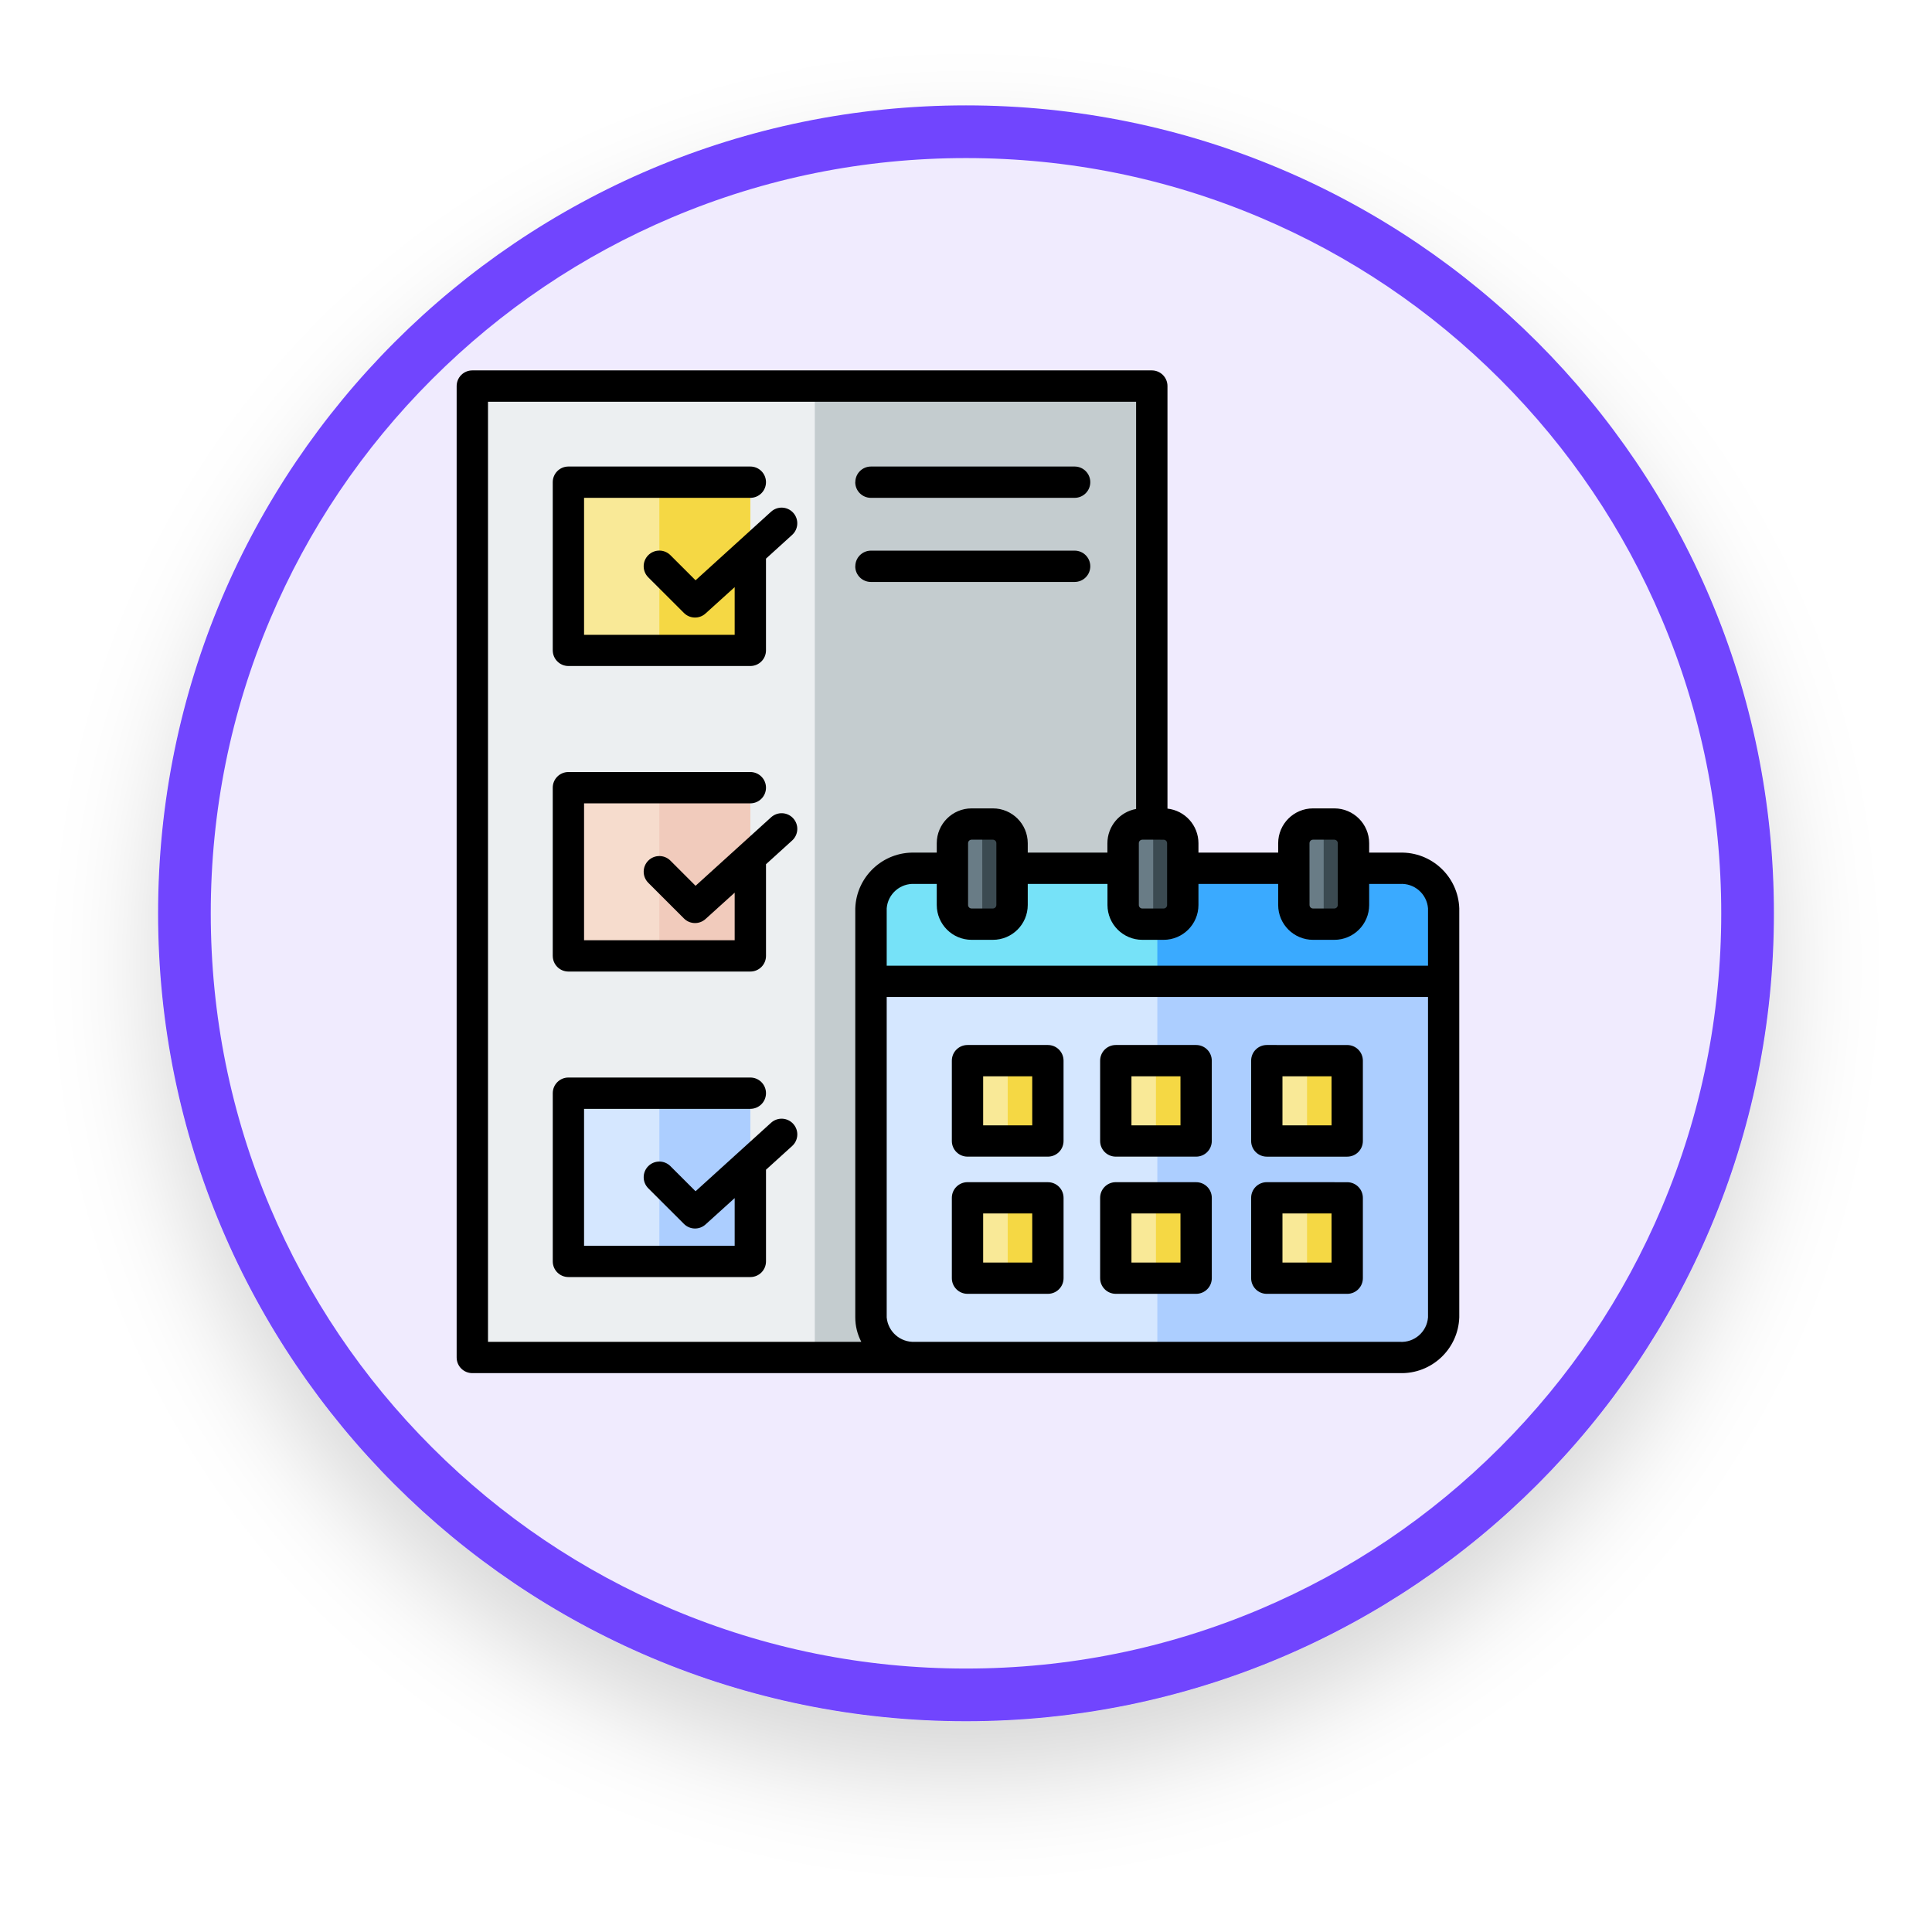
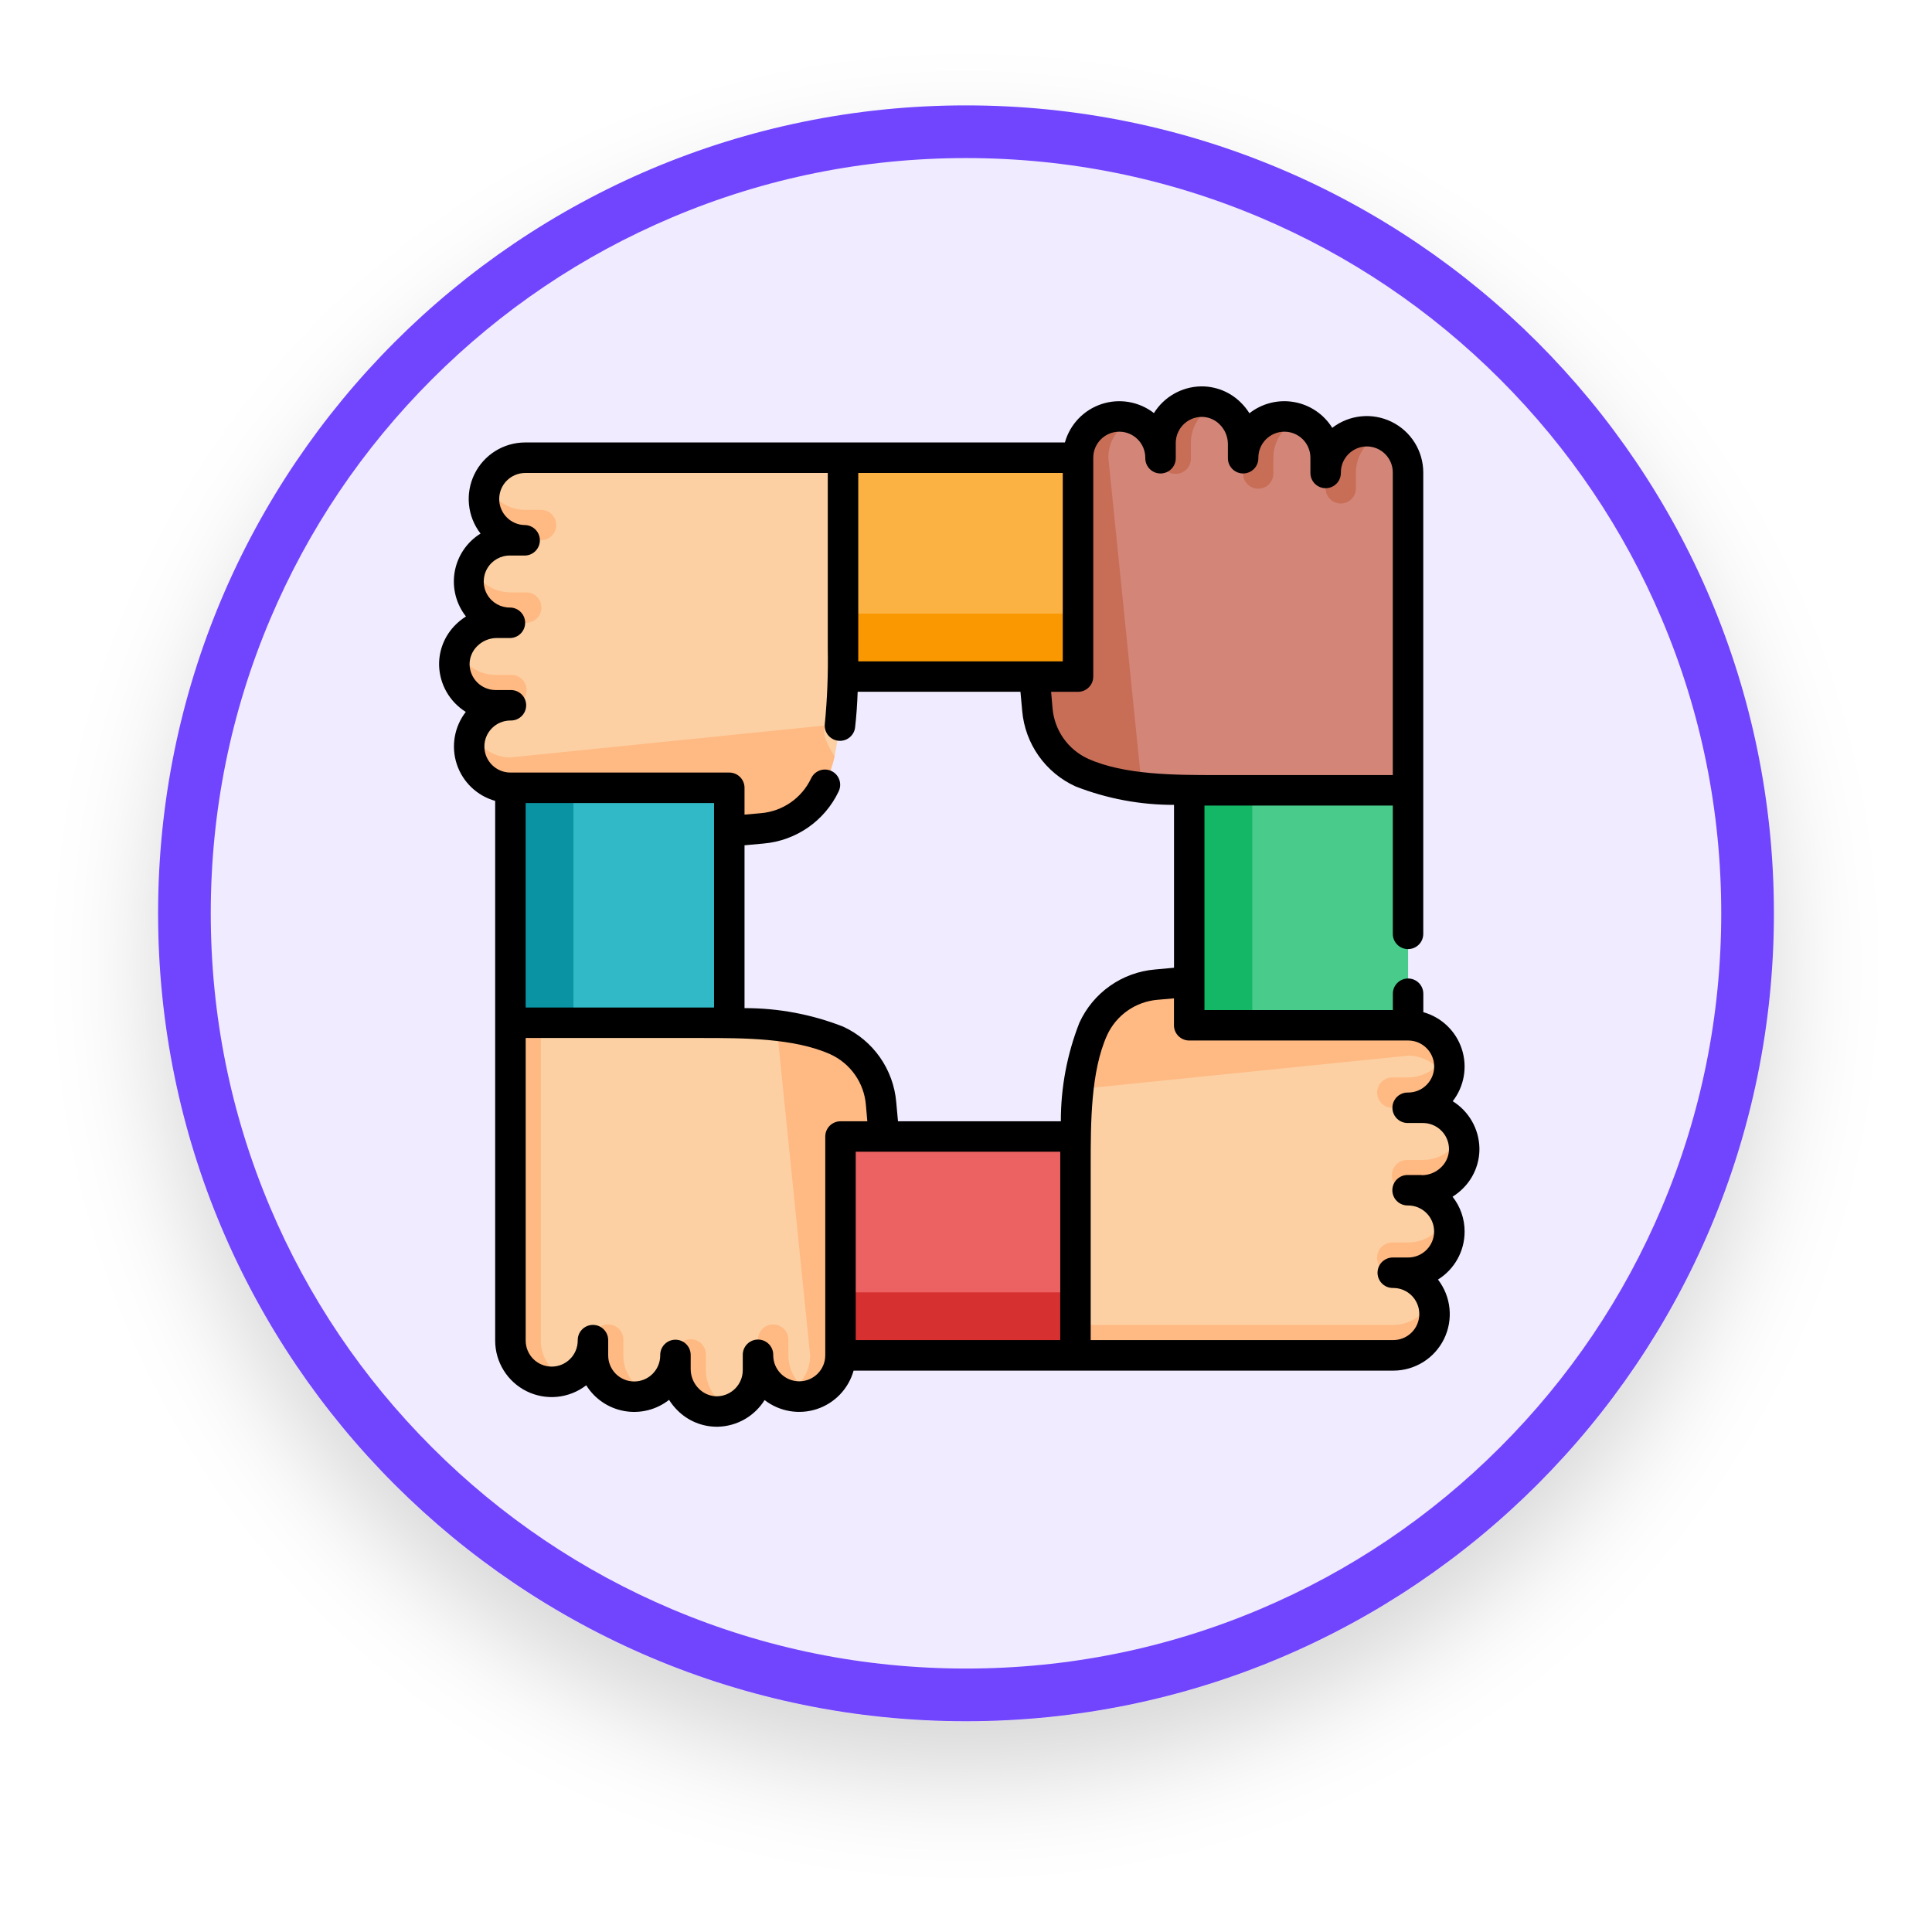
<svg xmlns="http://www.w3.org/2000/svg" width="110" height="110" viewBox="0 0 110 110">
  <defs>
    <filter id="Trazado_982547" x="0" y="0" width="110" height="110" filterUnits="userSpaceOnUse">
      <feOffset dy="3" input="SourceAlpha" />
      <feGaussianBlur stdDeviation="3" result="blur" />
      <feFlood flood-opacity="0.161" />
      <feComposite operator="in" in2="blur" />
      <feComposite in="SourceGraphic" />
    </filter>
  </defs>
-   <g id="Grupo_1163003" data-name="Grupo 1163003" transform="translate(-1355 -1437.273)">
-     <g id="Grupo_1161782" data-name="Grupo 1161782" transform="translate(555 -2900.727)">
-       <g id="Grupo_1157015" data-name="Grupo 1157015" transform="translate(0 3549)">
-         <g id="Grupo_1155792" data-name="Grupo 1155792" transform="translate(-1 -3894.666)">
-           <g id="Grupo_1154703" data-name="Grupo 1154703" transform="translate(0 1465.666)">
-             <g id="Grupo_1150789" data-name="Grupo 1150789" transform="translate(3 2320)">
-               <g id="Grupo_1154212" data-name="Grupo 1154212" transform="translate(-236 -5809)">
-                 <g id="Grupo_1152583" data-name="Grupo 1152583" transform="translate(1043 6713)">
-                   <g id="Grupo_1146973" data-name="Grupo 1146973" transform="translate(0 0)">
-                     <g id="Grupo_1146954" data-name="Grupo 1146954">
-                       <g transform="matrix(1, 0, 0, 1, -9, -6)" filter="url(#Trazado_982547)">
-                         <g id="Trazado_982547-2" data-name="Trazado 982547" transform="translate(9 6)" fill="#f0ebfe">
-                           <path d="M 46 90.5 C 39.992 90.5 34.164 89.324 28.679 87.003 C 23.38 84.762 18.621 81.553 14.534 77.466 C 10.446 73.379 7.238 68.62 4.996 63.321 C 2.676 57.836 1.5 52.008 1.5 46 C 1.5 39.992 2.676 34.164 4.996 28.679 C 7.238 23.38 10.446 18.621 14.534 14.534 C 18.621 10.446 23.38 7.238 28.679 4.996 C 34.164 2.676 39.992 1.5 46 1.5 C 52.008 1.5 57.836 2.676 63.321 4.996 C 68.62 7.238 73.379 10.446 77.466 14.534 C 81.554 18.621 84.762 23.38 87.004 28.679 C 89.324 34.164 90.5 39.992 90.5 46 C 90.5 52.008 89.324 57.836 87.004 63.321 C 84.762 68.62 81.554 73.379 77.466 77.466 C 73.379 81.553 68.62 84.762 63.321 87.003 C 57.836 89.324 52.008 90.5 46 90.5 Z" stroke="none" />
-                           <path d="M 46 3 C 40.194 3 34.563 4.136 29.263 6.378 C 24.143 8.544 19.544 11.644 15.594 15.594 C 11.644 19.544 8.544 24.143 6.378 29.263 C 4.136 34.563 3 40.194 3 46 C 3 51.806 4.136 57.437 6.378 62.737 C 8.544 67.857 11.644 72.455 15.594 76.405 C 19.544 80.355 24.143 83.456 29.263 85.622 C 34.563 87.863 40.194 89 46 89 C 51.806 89 57.437 87.863 62.737 85.622 C 67.857 83.456 72.456 80.355 76.406 76.405 C 80.356 72.455 83.456 67.857 85.622 62.737 C 87.864 57.437 89 51.806 89 46 C 89 40.194 87.864 34.563 85.622 29.263 C 83.456 24.143 80.356 19.544 76.406 15.594 C 72.456 11.644 67.857 8.544 62.737 6.378 C 57.437 4.136 51.806 3 46 3 M 46 -7.62939453125e-06 C 71.405 -7.62939453125e-06 92 20.595 92 46 C 92 71.405 71.405 92 46 92 C 20.595 92 0 71.405 0 46 C 0 20.595 20.595 -7.62939453125e-06 46 -7.62939453125e-06 Z" stroke="none" fill="#7145fe" />
+   <g id="Grupo_1164152" data-name="Grupo 1164152" transform="translate(-1391 -2521)">
+     <g id="Grupo_1163920" data-name="Grupo 1163920" transform="translate(278.182 -8103)">
+       <g id="Grupo_1162275" data-name="Grupo 1162275" transform="translate(312.818 6286)">
+         <g id="Grupo_1157015" data-name="Grupo 1157015" transform="translate(0 3549)">
+           <g id="Grupo_1155792" data-name="Grupo 1155792" transform="translate(-1 -3894.666)">
+             <g id="Grupo_1154703" data-name="Grupo 1154703" transform="translate(0 1465.666)">
+               <g id="Grupo_1150789" data-name="Grupo 1150789" transform="translate(3 2320)">
+                 <g id="Grupo_1154212" data-name="Grupo 1154212" transform="translate(-236 -5809)">
+                   <g id="Grupo_1152583" data-name="Grupo 1152583" transform="translate(1043 6713)">
+                     <g id="Grupo_1146973" data-name="Grupo 1146973" transform="translate(0 0)">
+                       <g id="Grupo_1146954" data-name="Grupo 1146954">
+                         <g transform="matrix(1, 0, 0, 1, -9, -6)" filter="url(#Trazado_982547)">
+                           <g id="Trazado_982547-2" data-name="Trazado 982547" transform="translate(9 6)" fill="#f0ebfe">
+                             <path d="M 46 90.5 C 39.992 90.5 34.164 89.324 28.679 87.003 C 23.38 84.762 18.621 81.553 14.534 77.466 C 10.446 73.379 7.238 68.62 4.996 63.321 C 2.676 57.836 1.5 52.008 1.5 46 C 1.5 39.992 2.676 34.164 4.996 28.679 C 7.238 23.38 10.446 18.621 14.534 14.534 C 18.621 10.446 23.38 7.238 28.679 4.996 C 34.164 2.676 39.992 1.5 46 1.5 C 52.008 1.5 57.836 2.676 63.321 4.996 C 68.62 7.238 73.379 10.446 77.466 14.534 C 81.554 18.621 84.762 23.38 87.004 28.679 C 89.324 34.164 90.5 39.992 90.5 46 C 90.5 52.008 89.324 57.836 87.004 63.321 C 84.762 68.62 81.554 73.379 77.466 77.466 C 73.379 81.553 68.62 84.762 63.321 87.003 C 57.836 89.324 52.008 90.5 46 90.5 Z" stroke="none" />
+                             <path d="M 46 3 C 40.194 3 34.563 4.136 29.263 6.378 C 24.143 8.544 19.544 11.644 15.594 15.594 C 11.644 19.544 8.544 24.143 6.378 29.263 C 4.136 34.563 3 40.194 3 46 C 3 51.806 4.136 57.437 6.378 62.737 C 8.544 67.857 11.644 72.455 15.594 76.405 C 19.544 80.355 24.143 83.456 29.263 85.622 C 34.563 87.863 40.194 89 46 89 C 51.806 89 57.437 87.863 62.737 85.622 C 67.857 83.456 72.456 80.355 76.406 76.405 C 80.356 72.455 83.456 67.857 85.622 62.737 C 87.864 57.437 89 51.806 89 46 C 89 40.194 87.864 34.563 85.622 29.263 C 83.456 24.143 80.356 19.544 76.406 15.594 C 72.456 11.644 67.857 8.544 62.737 6.378 C 57.437 4.136 51.806 3 46 3 M 46 -7.62939453125e-06 C 71.405 -7.62939453125e-06 92 20.595 92 46 C 92 71.405 71.405 92 46 92 C 20.595 92 0 71.405 0 46 C 0 20.595 20.595 -7.62939453125e-06 46 -7.62939453125e-06 Z" stroke="none" fill="#7145fe" />
+                           </g>
                        </g>
                      </g>
                    </g>
                  </g>
                </g>
              </g>
            </g>
          </g>
        </g>
      </g>
    </g>
-     <g id="gestion-de-proyectos_2_" data-name="gestion-de-proyectos (2)" transform="translate(1380.985 1458.362)">
-       <g id="Grupo_1163000" data-name="Grupo 1163000" transform="translate(0.905 0.893)">
-         <path id="Trazado_997404" data-name="Trazado 997404" d="M8,8H47V63.306H8Z" transform="translate(-8 -7.999)" fill="#eceff1" fill-rule="evenodd" />
-         <path id="Trazado_997405" data-name="Trazado 997405" d="M182.894,8h19.5V63.306h-19.5Z" transform="translate(-163.392 -7.999)" fill="#c4cccf" fill-rule="evenodd" />
+     <g id="equipo_2_" data-name="equipo (2)" transform="translate(1416 2542.999)">
+       <path id="Trazado_999247" data-name="Trazado 999247" d="M305.989,309.364H287.895l-3.312-5.694,3.312-5.163a26.809,26.809,0,0,1,.477-6.139,8.987,8.987,0,0,1,.53-1.581,4.35,4.35,0,0,1,3.588-2.529l3.429-.3a3.527,3.527,0,0,1,4.317.526l2.089,2.09h4.507a2.351,2.351,0,0,1,2.192,3.2s0,0,0,0a2.349,2.349,0,0,1-2.189,1.494h.844a2.35,2.35,0,0,1,2.349,2.3,2.4,2.4,0,0,1-2.41,2.395h-.783a2.349,2.349,0,1,1,0,4.7h-.842a2.349,2.349,0,1,1,0,4.7Z" transform="translate(-251.66 -254.193)" fill="#fcd0a3" />
+       <path id="Trazado_999248" data-name="Trazado 999248" d="M317.855,294.12c.2-.424-.049-1.043-.523-1.754a8.991,8.991,0,0,1,.53-1.581,4.35,4.35,0,0,1,3.588-2.529l3.429-.3a3.527,3.527,0,0,1,4.317.526l2.089,2.09h4.507a2.351,2.351,0,0,1,2.192,3.2s0,0,0,0l0,.008a2.353,2.353,0,0,0-2.184-1.483Z" transform="translate(-280.621 -254.192)" fill="#ffb983" />
+       <path id="Trazado_999249" data-name="Trazado 999249" d="M0,0H16.559V12.461H0Z" transform="translate(55.171 19.819) rotate(90)" fill="#49cb8b" />
+       <path id="Trazado_999250" data-name="Trazado 999250" d="M0,0H16.559V3.589H0Z" transform="translate(46.298 19.819) rotate(90)" fill="#13b766" />
+       <path id="Trazado_999251" data-name="Trazado 999251" d="M309.364,11.536V29.629H298.506a26.81,26.81,0,0,1-6.139-.477,8.988,8.988,0,0,1-1.581-.53,4.35,4.35,0,0,1-2.529-3.588l-.3-3.429a3.527,3.527,0,0,1,.526-4.317l2.09-2.089V10.693a2.351,2.351,0,0,1,3.2-2.192l0,0a2.349,2.349,0,0,1,1.494,2.189V9.849a2.35,2.35,0,0,1,2.3-2.349,2.4,2.4,0,0,1,2.395,2.41v.783a2.349,2.349,0,1,1,4.7,0v.843a2.349,2.349,0,1,1,4.7,0Z" transform="translate(-254.193 -6.631)" fill="#d38678" />
+       <path id="Trazado_999252" data-name="Trazado 999252" d="M358.266,7.67a2.35,2.35,0,0,0-3.215,2.184v.9a.865.865,0,0,0,1.73,0v-.9A2.348,2.348,0,0,1,358.266,7.67Z" transform="translate(-313.976 -6.636)" fill="#c86e57" />
+       <path id="Trazado_999253" data-name="Trazado 999253" d="M398.88,14.956a2.35,2.35,0,0,0-3.215,2.184v.9a.865.865,0,1,0,1.73,0v-.9A2.348,2.348,0,0,1,398.88,14.956Z" transform="translate(-349.892 -13.079)" fill="#c86e57" />
+       <path id="Trazado_999254" data-name="Trazado 999254" d="M439.493,22.251a2.35,2.35,0,0,0-3.215,2.184v.9a.865.865,0,0,0,1.73,0v-.9A2.348,2.348,0,0,1,439.493,22.251Z" transform="translate(-385.806 -19.53)" fill="#c86e57" />
+       <path id="Trazado_999255" data-name="Trazado 999255" d="M294.12,35.073c-.424-.2-1.043.049-1.754.523a8.989,8.989,0,0,1-1.581-.53,4.35,4.35,0,0,1-2.529-3.588l-.3-3.429a3.527,3.527,0,0,1,.526-4.317l2.09-2.089V17.136a2.351,2.351,0,0,1,3.2-2.192l0,0,.008,0a2.353,2.353,0,0,0-1.483,2.184Z" transform="translate(-254.192 -13.075)" fill="#c86e57" />
+       <path id="Trazado_999256" data-name="Trazado 999256" d="M171.313,35.1h16.559V47.563H171.313Z" transform="translate(-151.494 -31.041)" fill="#fcb143" />
+       <path id="Trazado_999257" data-name="Trazado 999257" d="M171.313,111.8h16.559v3.589H171.313Z" transform="translate(-151.494 -98.863)" fill="#fa9801" />
+       <path id="Trazado_999258" data-name="Trazado 999258" d="M11.536,35.107H29.629V45.964a26.81,26.81,0,0,1-.477,6.139,8.988,8.988,0,0,1-.53,1.581,4.35,4.35,0,0,1-3.588,2.529l-3.429.3a3.527,3.527,0,0,1-4.317-.526L15.2,53.9H10.693A2.351,2.351,0,0,1,8.5,50.7s0,0,0,0A2.349,2.349,0,0,1,10.693,49.2H9.849A2.35,2.35,0,0,1,7.5,46.9,2.4,2.4,0,0,1,9.91,44.5h.783a2.349,2.349,0,1,1,0-4.7h.843a2.349,2.349,0,1,1,0-4.7Z" transform="translate(-6.632 -31.045)" fill="#fcd0a3" />
+       <path id="Trazado_999259" data-name="Trazado 999259" d="M7.67,129.161a2.35,2.35,0,0,0,2.184,3.215h.9a.865.865,0,1,0,0-1.73h-.9A2.348,2.348,0,0,1,7.67,129.161Z" transform="translate(-6.637 -114.218)" fill="#ffb983" />
+       <path id="Trazado_999260" data-name="Trazado 999260" d="M14.956,88.547a2.35,2.35,0,0,0,2.184,3.215h.9a.865.865,0,1,0,0-1.73h-.9A2.348,2.348,0,0,1,14.956,88.547Z" transform="translate(-13.08 -78.303)" fill="#ffb983" />
+       <path id="Trazado_999261" data-name="Trazado 999261" d="M22.251,47.934a2.35,2.35,0,0,0,2.184,3.215h.9a.865.865,0,0,0,0-1.73h-.9A2.348,2.348,0,0,1,22.251,47.934Z" transform="translate(-19.531 -42.388)" fill="#ffb983" />
+       <path id="Trazado_999262" data-name="Trazado 999262" d="M35.073,166.863c-.2.424.049,1.043.523,1.754a8.989,8.989,0,0,1-.53,1.581,4.35,4.35,0,0,1-3.588,2.529l-3.429.3a3.527,3.527,0,0,1-4.317-.526l-2.089-2.09H17.136a2.351,2.351,0,0,1-2.192-3.2s0,0,0,0l0-.008a2.353,2.353,0,0,0,2.184,1.483Z" transform="translate(-13.075 -147.559)" fill="#ffb983" />
+       <path id="Trazado_999263" data-name="Trazado 999263" d="M0,0H16.559V12.461H0Z" transform="translate(4.061 39.414) rotate(-90)" fill="#32b9c7" />
+       <path id="Trazado_999264" data-name="Trazado 999264" d="M0,0H16.559V3.589H0Z" transform="translate(4.061 39.414) rotate(-90)" fill="#0a93a3" />
+       <path id="Trazado_999265" data-name="Trazado 999265" d="M35.107,331.3V313.211H45.964a26.813,26.813,0,0,1,6.139.477,8.985,8.985,0,0,1,1.581.53,4.35,4.35,0,0,1,2.529,3.588l.3,3.429a3.527,3.527,0,0,1-.526,4.317L53.9,327.64v4.507a2.351,2.351,0,0,1-3.2,2.192l0,0a2.35,2.35,0,0,1-1.494-2.189v.844a2.35,2.35,0,0,1-2.3,2.349,2.4,2.4,0,0,1-2.395-2.41v-.783a2.349,2.349,0,1,1-4.7,0V331.3a2.349,2.349,0,1,1-4.7,0Z" transform="translate(-31.045 -276.976)" fill="#fcd0a3" />
+       <g id="Grupo_1164151" data-name="Grupo 1164151" transform="translate(4.062 36.234)">
+         <path id="Trazado_999266" data-name="Trazado 999266" d="M38.322,333.483a2.35,2.35,0,0,1-3.215-2.184V313.2h1.73V331.3A2.349,2.349,0,0,0,38.322,333.483Z" transform="translate(-35.107 -313.205)" fill="#ffb983" />
+         <path id="Trazado_999267" data-name="Trazado 999267" d="M78.936,465.59a2.35,2.35,0,0,1-3.215-2.184v-.9a.865.865,0,0,1,1.73,0v.9A2.348,2.348,0,0,0,78.936,465.59Z" transform="translate(-71.023 -444.469)" fill="#ffb983" />
+         <path id="Trazado_999268" data-name="Trazado 999268" d="M119.549,472.885a2.35,2.35,0,0,1-3.215-2.184v-.9a.865.865,0,1,1,1.73,0v.9A2.348,2.348,0,0,0,119.549,472.885Z" transform="translate(-106.937 -450.92)" fill="#ffb983" />
+         <path id="Trazado_999269" data-name="Trazado 999269" d="M160.162,465.6a2.35,2.35,0,0,1-3.215-2.184v-.9a.865.865,0,0,1,1.73,0v.9A2.348,2.348,0,0,0,160.162,465.6Z" transform="translate(-142.852 -444.476)" fill="#ffb983" />
+         <path id="Trazado_999270" data-name="Trazado 999270" d="M166.862,317.855c.424.2,1.043-.049,1.754-.523a8.991,8.991,0,0,1,1.581.53,4.35,4.35,0,0,1,2.529,3.588l.3,3.429a3.527,3.527,0,0,1-.526,4.317l-2.09,2.089v4.507a2.351,2.351,0,0,1-3.2,2.192l0,0-.008,0a2.352,2.352,0,0,0,1.483-2.184Z" transform="translate(-151.62 -316.855)" fill="#ffb983" />
      </g>
-       <g id="Grupo_1163001" data-name="Grupo 1163001" transform="translate(6.377 6.365)">
-         <path id="Trazado_997406" data-name="Trazado 997406" d="M57.07,369.039H67.429v9.577H57.07Z" transform="translate(-57.07 -334.253)" fill="#d5e7ff" fill-rule="evenodd" />
-         <path id="Trazado_997407" data-name="Trazado 997407" d="M103.52,369.039H108.7v9.577H103.52Z" transform="translate(-98.341 -334.253)" fill="#acceff" fill-rule="evenodd" />
-         <path id="Trazado_997408" data-name="Trazado 997408" d="M57.07,213.055H67.429v9.577H57.07Z" transform="translate(-57.07 -195.662)" fill="#f6dccd" fill-rule="evenodd" />
-         <path id="Trazado_997409" data-name="Trazado 997409" d="M103.52,213.055H108.7v9.577H103.52Z" transform="translate(-98.341 -195.662)" fill="#f1cbbc" fill-rule="evenodd" />
-         <path id="Trazado_997410" data-name="Trazado 997410" d="M57.07,57.07H67.429v9.577H57.07Z" transform="translate(-57.07 -57.07)" fill="#f9e997" fill-rule="evenodd" />
-         <path id="Trazado_997411" data-name="Trazado 997411" d="M103.52,57.07H108.7v9.577H103.52Z" transform="translate(-98.341 -57.07)" fill="#f5d844" fill-rule="evenodd" />
-       </g>
-       <g id="Grupo_1163002" data-name="Grupo 1163002" transform="translate(23.606 25.826)">
-         <path id="Trazado_997412" data-name="Trazado 997412" d="M241.689,254.195a2.4,2.4,0,0,1,2.5,2.282v23.292a2.4,2.4,0,0,1-2.5,2.282H214.076a2.4,2.4,0,0,1-2.5-2.282V256.477a2.4,2.4,0,0,1,2.5-2.282Z" transform="translate(-211.579 -251.676)" fill="#d5e7ff" fill-rule="evenodd" />
-         <path id="Trazado_997413" data-name="Trazado 997413" d="M371.6,254.2a2.4,2.4,0,0,1,2.5,2.282v23.292a2.4,2.4,0,0,1-2.5,2.281H357.79V254.2Z" transform="translate(-341.487 -251.676)" fill="#acceff" fill-rule="evenodd" />
-         <path id="Trazado_997414" data-name="Trazado 997414" d="M211.579,260.63h32.607v-4.154a2.4,2.4,0,0,0-2.5-2.282H214.076a2.4,2.4,0,0,0-2.5,2.282Z" transform="translate(-211.579 -251.675)" fill="#76e2f8" fill-rule="evenodd" />
-         <path id="Trazado_997415" data-name="Trazado 997415" d="M357.79,260.63h16.3v-4.154a2.4,2.4,0,0,0-2.5-2.282H357.79Z" transform="translate(-341.487 -251.675)" fill="#3aaaff" fill-rule="evenodd" />
-         <path id="Trazado_997416" data-name="Trazado 997416" d="M254.254,231.606h1.213a1.1,1.1,0,0,1,1.092,1.092v3.518a1.1,1.1,0,0,1-1.092,1.092h-1.213a1.1,1.1,0,0,1-1.092-1.092V232.7A1.1,1.1,0,0,1,254.254,231.606Z" transform="translate(-248.525 -231.606)" fill="#697c86" fill-rule="evenodd" />
-         <path id="Trazado_997417" data-name="Trazado 997417" d="M268.392,231.606H269a1.1,1.1,0,0,1,1.092,1.092v3.518A1.1,1.1,0,0,1,269,237.307h-.607Z" transform="translate(-262.057 -231.606)" fill="#3b4a51" fill-rule="evenodd" />
-         <path id="Trazado_997418" data-name="Trazado 997418" d="M343.652,231.606h1.213a1.1,1.1,0,0,1,1.092,1.092v3.518a1.1,1.1,0,0,1-1.092,1.092h-1.213a1.1,1.1,0,0,1-1.092-1.092V232.7A1.1,1.1,0,0,1,343.652,231.606Z" transform="translate(-327.955 -231.606)" fill="#697c86" fill-rule="evenodd" />
-         <path id="Trazado_997419" data-name="Trazado 997419" d="M355.666,231.606h.607a1.1,1.1,0,0,1,1.092,1.092v3.518a1.1,1.1,0,0,1-1.092,1.092h-.607Z" transform="translate(-339.599 -231.606)" fill="#3b4a51" fill-rule="evenodd" />
-         <path id="Trazado_997420" data-name="Trazado 997420" d="M428.583,231.606H429.8a1.1,1.1,0,0,1,1.092,1.092v3.518a1.1,1.1,0,0,1-1.092,1.092h-1.213a1.1,1.1,0,0,1-1.092-1.092V232.7A1.1,1.1,0,0,1,428.583,231.606Z" transform="translate(-403.415 -231.606)" fill="#697c86" fill-rule="evenodd" />
-         <path id="Trazado_997421" data-name="Trazado 997421" d="M442.721,231.606h.607a1.1,1.1,0,0,1,1.092,1.092v3.518a1.1,1.1,0,0,1-1.092,1.092h-.607Z" transform="translate(-416.947 -231.606)" fill="#3b4a51" fill-rule="evenodd" />
-         <path id="Trazado_997422" data-name="Trazado 997422" d="M260.866,352.419h4.575v4.575h-4.575Z" transform="translate(-255.37 -338.948)" fill="#f9e997" fill-rule="evenodd" />
-         <path id="Trazado_997423" data-name="Trazado 997423" d="M281.384,352.419h2.288v4.575h-2.288Z" transform="translate(-273.6 -338.948)" fill="#f5d844" fill-rule="evenodd" />
-         <path id="Trazado_997424" data-name="Trazado 997424" d="M336.565,352.419h4.575v4.575h-4.575Z" transform="translate(-322.628 -338.948)" fill="#f9e997" fill-rule="evenodd" />
-         <path id="Trazado_997425" data-name="Trazado 997425" d="M357.082,352.419h2.288v4.575h-2.288Z" transform="translate(-340.858 -338.948)" fill="#f5d844" fill-rule="evenodd" />
-         <path id="Trazado_997426" data-name="Trazado 997426" d="M413.68,352.419h4.576v4.575H413.68Z" transform="translate(-391.144 -338.948)" fill="#f9e997" fill-rule="evenodd" />
-         <path id="Trazado_997427" data-name="Trazado 997427" d="M434.2,352.419h2.288v4.575H434.2Z" transform="translate(-409.373 -338.948)" fill="#f5d844" fill-rule="evenodd" />
-         <path id="Trazado_997428" data-name="Trazado 997428" d="M260.866,422.459h4.575v4.575h-4.575Z" transform="translate(-255.37 -401.178)" fill="#f9e997" fill-rule="evenodd" />
-         <path id="Trazado_997429" data-name="Trazado 997429" d="M281.384,422.459h2.288v4.575h-2.288Z" transform="translate(-273.6 -401.178)" fill="#f5d844" fill-rule="evenodd" />
-         <path id="Trazado_997430" data-name="Trazado 997430" d="M336.565,422.459h4.575v4.575h-4.575Z" transform="translate(-322.628 -401.178)" fill="#f9e997" fill-rule="evenodd" />
-         <path id="Trazado_997431" data-name="Trazado 997431" d="M357.082,422.459h2.288v4.575h-2.288Z" transform="translate(-340.858 -401.178)" fill="#f5d844" fill-rule="evenodd" />
-         <path id="Trazado_997432" data-name="Trazado 997432" d="M413.68,422.459h4.576v4.575H413.68Z" transform="translate(-391.144 -401.178)" fill="#f9e997" fill-rule="evenodd" />
-         <path id="Trazado_997433" data-name="Trazado 997433" d="M434.2,422.459h2.288v4.575H434.2Z" transform="translate(-409.373 -401.178)" fill="#f5d844" fill-rule="evenodd" />
-       </g>
-       <path id="Trazado_997434" data-name="Trazado 997434" d="M53.715,27.456H51.97v-.537a1.986,1.986,0,0,0-1.985-1.982H48.774a1.986,1.986,0,0,0-1.985,1.982v.537H42.25v-.537a1.985,1.985,0,0,0-1.764-1.969V.892A.891.891,0,0,0,39.6,0H.906A.891.891,0,0,0,.015.892V56.2a.891.891,0,0,0,.891.891H53.715A3.29,3.29,0,0,0,57.1,53.919V30.626a3.289,3.289,0,0,0-3.388-3.17Zm-5.143-.537a.2.2,0,0,1,.2-.2h1.211a.2.2,0,0,1,.2.2v3.518a.2.2,0,0,1-.2.2H48.774a.2.2,0,0,1-.2-.2Zm-1.783,2.32v1.2a1.986,1.986,0,0,0,1.985,1.982h1.211a1.986,1.986,0,0,0,1.985-1.982v-1.2h1.745a1.51,1.51,0,0,1,1.605,1.388v3.265H24.5V30.626A1.51,1.51,0,0,1,26.1,29.239H27.35v1.2a1.986,1.986,0,0,0,1.985,1.982h1.211a1.986,1.986,0,0,0,1.985-1.982v-1.2h4.539v1.2a1.986,1.986,0,0,0,1.985,1.982h1.21a1.986,1.986,0,0,0,1.985-1.982v-1.2Zm-17.656,1.2V26.919a.2.2,0,0,1,.2-.2h1.211a.2.2,0,0,1,.2.2v3.518a.2.2,0,0,1-.2.2H29.335A.2.2,0,0,1,29.133,30.437ZM40.265,26.72a.2.2,0,0,1,.2.2v3.518a.2.2,0,0,1-.2.2h-1.21a.2.2,0,0,1-.2-.2V26.919a.2.2,0,0,1,.2-.2ZM1.8,1.784H38.7V24.97a1.985,1.985,0,0,0-1.634,1.949v.537H32.531v-.537a1.986,1.986,0,0,0-1.985-1.982H29.335a1.986,1.986,0,0,0-1.985,1.982v.537H26.1a3.289,3.289,0,0,0-3.389,3.17V53.919a2.991,2.991,0,0,0,.343,1.391H1.8ZM53.715,55.309H26.1A1.53,1.53,0,0,1,24.5,53.919V35.674H55.32V53.919a1.512,1.512,0,0,1-1.606,1.391Zm-20.037-16.9a.891.891,0,0,1,.891.891v4.574a.891.891,0,0,1-.891.891H29.1a.891.891,0,0,1-.891-.891V39.3a.891.891,0,0,1,.891-.891Zm-.891,4.574H29.992V40.191h2.794Zm9.331-4.574a.891.891,0,0,1,.891.891v4.574a.891.891,0,0,1-.891.891H37.543a.891.891,0,0,1-.891-.891V39.3a.891.891,0,0,1,.891-.891Zm-.891,4.574H38.435V40.191h2.791Zm-7.548,3.237a.891.891,0,0,1,.891.891v4.574a.891.891,0,0,1-.891.891H29.1a.891.891,0,0,1-.891-.891V47.11a.891.891,0,0,1,.891-.891Zm-.891,4.574H29.992V48h2.794Zm9.331-4.574a.891.891,0,0,1,.891.891v4.574a.891.891,0,0,1-.891.891H37.543a.891.891,0,0,1-.891-.891V47.11a.891.891,0,0,1,.891-.891Zm-.891,4.574H38.435V48h2.791Zm9.492-12.384a.891.891,0,0,1,.891.891v4.574a.891.891,0,0,1-.891.891H46.141a.891.891,0,0,1-.891-.891V39.3a.891.891,0,0,1,.891-.891Zm-.891,4.574H47.033V40.191h2.794Zm.891,3.237a.891.891,0,0,1,.891.891v4.574a.891.891,0,0,1-.891.891H46.141a.891.891,0,0,1-.891-.891V47.11a.891.891,0,0,1,.891-.891Zm-.891,4.574H47.033V48h2.794ZM5.486,15.944V6.364a.891.891,0,0,1,.891-.891H16.736a.891.891,0,1,1,0,1.783H7.269v7.8h8.575V12.34l-1.658,1.5a.891.891,0,0,1-1.229-.029l-2.032-2.029a.891.891,0,0,1,1.26-1.262l1.432,1.43,4.3-3.905a.891.891,0,1,1,1.2,1.32l-1.49,1.353v5.222a.891.891,0,0,1-.891.891H6.378a.892.892,0,0,1-.891-.891Zm0,17.391V23.758a.891.891,0,0,1,.891-.891H16.736a.891.891,0,1,1,0,1.783H7.269v7.795h8.575v-2.71l-1.658,1.5a.891.891,0,0,1-1.229-.03l-2.032-2.032a.891.891,0,0,1,1.261-1.261l1.432,1.432,4.3-3.9a.891.891,0,0,1,1.2,1.32l-1.49,1.353v5.219a.891.891,0,0,1-.891.891H6.378a.891.891,0,0,1-.891-.891ZM19.179,42.9a.891.891,0,0,1-.061,1.259l-1.49,1.351v5.22a.891.891,0,0,1-.891.891H6.378a.891.891,0,0,1-.891-.891V41.152a.891.891,0,0,1,.891-.891H16.736a.891.891,0,1,1,0,1.783H7.269v7.795h8.575V47.126l-1.658,1.5a.891.891,0,0,1-1.229-.03l-2.032-2.029a.891.891,0,0,1,1.26-1.261l1.432,1.43,4.3-3.9A.891.891,0,0,1,19.179,42.9ZM22.713,6.364a.891.891,0,0,1,.891-.891H35.2a.891.891,0,0,1,0,1.783H23.6a.891.891,0,0,1-.891-.891Zm0,4.789a.891.891,0,0,1,.891-.891H35.2a.891.891,0,0,1,0,1.783H23.6a.891.891,0,0,1-.891-.891Z" transform="translate(0 0)" fill-rule="evenodd" />
+       <path id="Trazado_999271" data-name="Trazado 999271" d="M0,0H13.379V12.461H0Z" transform="translate(36.234 55.171) rotate(180)" fill="#ec6161" />
+       <path id="Trazado_999272" data-name="Trazado 999272" d="M0,0H13.379V3.589H0Z" transform="translate(36.234 55.171) rotate(180)" fill="#d63030" />
+       <path id="Trazado_999273" data-name="Trazado 999273" d="M333.483,449.1a2.35,2.35,0,0,1-2.184,3.215H313.2v-1.73H331.3A2.349,2.349,0,0,0,333.483,449.1Z" transform="translate(-276.971 -397.148)" fill="#ffb983" />
+       <path id="Trazado_999274" data-name="Trazado 999274" d="M465.59,408.49a2.35,2.35,0,0,1-2.184,3.215h-.9a.865.865,0,0,1,0-1.73h.9A2.348,2.348,0,0,0,465.59,408.49Z" transform="translate(-408.235 -361.233)" fill="#ffb983" />
+       <path id="Trazado_999275" data-name="Trazado 999275" d="M472.884,367.877a2.35,2.35,0,0,1-2.184,3.215h-.9a.865.865,0,0,1,0-1.73h.9A2.348,2.348,0,0,0,472.884,367.877Z" transform="translate(-414.685 -325.318)" fill="#ffb983" />
+       <path id="Trazado_999276" data-name="Trazado 999276" d="M465.6,327.263a2.35,2.35,0,0,1-2.184,3.215h-.9a.865.865,0,0,1,0-1.73h.9A2.348,2.348,0,0,0,465.6,327.263Z" transform="translate(-408.242 -289.403)" fill="#ffb983" />
+       <path id="Trazado_999277" data-name="Trazado 999277" d="M58.389,48.124a3.192,3.192,0,0,0-.686-1.987,3.31,3.31,0,0,0,.608-.488,3.161,3.161,0,0,0,.921-2.286A3.228,3.228,0,0,0,57.712,40.7a3.216,3.216,0,0,0-1.674-5.07V34.609a.868.868,0,1,0-1.735,0v.9H43.577V23.866H54.3v7.276a.868.868,0,1,0,1.735,0V4.9A3.217,3.217,0,0,0,50.853,2.36a3.216,3.216,0,0,0-4.716-.83,3.31,3.31,0,0,0-.488-.608A3.153,3.153,0,0,0,43.363,0,3.228,3.228,0,0,0,40.7,1.52a3.216,3.216,0,0,0-5.069,1.673H4.9A3.217,3.217,0,0,0,2.36,8.38,3.214,3.214,0,0,0,1.53,13.1a3.309,3.309,0,0,0-.607.487A3.162,3.162,0,0,0,0,15.87,3.227,3.227,0,0,0,1.52,18.534,3.216,3.216,0,0,0,3.193,23.6V54.329a3.217,3.217,0,0,0,5.185,2.544,3.216,3.216,0,0,0,4.716.83,3.311,3.311,0,0,0,.488.608,3.162,3.162,0,0,0,2.227.922h.059a3.228,3.228,0,0,0,2.665-1.519A3.216,3.216,0,0,0,23.6,56.039H54.328a3.217,3.217,0,0,0,2.544-5.185A3.217,3.217,0,0,0,58.389,48.124ZM38.727,2.579a1.484,1.484,0,0,1,1.481,1.483.868.868,0,1,0,1.735,0V3.218A1.489,1.489,0,0,1,43.4,1.736a1.446,1.446,0,0,1,1.038.424,1.578,1.578,0,0,1,.473,1.118v.783a.868.868,0,1,0,1.735,0,1.481,1.481,0,1,1,2.963,0V4.9a.868.868,0,1,0,1.735,0,1.482,1.482,0,0,1,1.481-1.481A1.483,1.483,0,0,1,54.3,4.9V22.13H44.287c-2.354,0-5.279,0-7.338-.93a3.482,3.482,0,0,1-2.021-2.873l-.082-.937h1.532a.868.868,0,0,0,.868-.868V4.062h0a1.482,1.482,0,0,1,1.481-1.482ZM23.866,4.929H35.51V15.655H23.866ZM2.578,20.506a1.484,1.484,0,0,1,1.483-1.482.868.868,0,1,0,0-1.735H3.217a1.488,1.488,0,0,1-1.481-1.452A1.44,1.44,0,0,1,2.16,14.8a1.577,1.577,0,0,1,1.118-.473h.783a.868.868,0,0,0,0-1.735,1.481,1.481,0,1,1,0-2.961H4.9a.868.868,0,0,0,0-1.735A1.482,1.482,0,0,1,3.423,6.411,1.482,1.482,0,0,1,4.9,4.93H22.13v9.99a37.4,37.4,0,0,1-.171,4.328.868.868,0,0,0,1.723.2c.081-.686.125-1.379.15-2.061H33.1l.1,1.089a5.219,5.219,0,0,0,3.037,4.3,15.289,15.289,0,0,0,5.606,1.051V33.1l-1.089.1a5.219,5.219,0,0,0-4.3,3.037A15.288,15.288,0,0,0,35.4,41.843H26.128l-.1-1.089A5.219,5.219,0,0,0,23,36.451,15.288,15.288,0,0,0,17.39,35.4V26.128l1.089-.1a5.227,5.227,0,0,0,4.268-2.962.868.868,0,1,0-1.571-.738A3.486,3.486,0,0,1,18.327,24.3l-.937.082V22.855a.868.868,0,0,0-.868-.868H4.062a1.483,1.483,0,0,1-1.483-1.481Zm13.077,14.86H4.929V23.722H15.655V35.367Zm6.332,19.8a1.481,1.481,0,1,1-2.962,0,.868.868,0,1,0-1.735,0v.844A1.489,1.489,0,0,1,15.836,57.5a1.454,1.454,0,0,1-1.038-.424,1.578,1.578,0,0,1-.473-1.118v-.783a.868.868,0,1,0-1.735,0,1.481,1.481,0,1,1-2.962,0v-.843a.868.868,0,1,0-1.735,0A1.482,1.482,0,0,1,6.411,55.81,1.483,1.483,0,0,1,4.93,54.329V37.1H14.945c2.354,0,5.279,0,7.338.93A3.482,3.482,0,0,1,24.3,40.906l.082.936H22.855a.868.868,0,0,0-.868.868V55.171ZM35.366,54.3H23.722V43.577H35.366Zm20.588-9.4h-.783a.868.868,0,1,0,0,1.735,1.481,1.481,0,1,1,0,2.963h-.843a.868.868,0,1,0,0,1.735,1.482,1.482,0,0,1,1.481,1.481A1.483,1.483,0,0,1,54.328,54.3H37.1v-10c0-2.357,0-5.29.93-7.354a3.482,3.482,0,0,1,2.873-2.021l.937-.082v1.532a.868.868,0,0,0,.868.868H55.175a1.481,1.481,0,0,1,0,2.962.868.868,0,1,0,0,1.735h.844A1.489,1.489,0,0,1,57.5,43.4a1.439,1.439,0,0,1-.424,1.038,1.578,1.578,0,0,1-1.118.473Z" transform="translate(0 0)" />
    </g>
  </g>
</svg>
